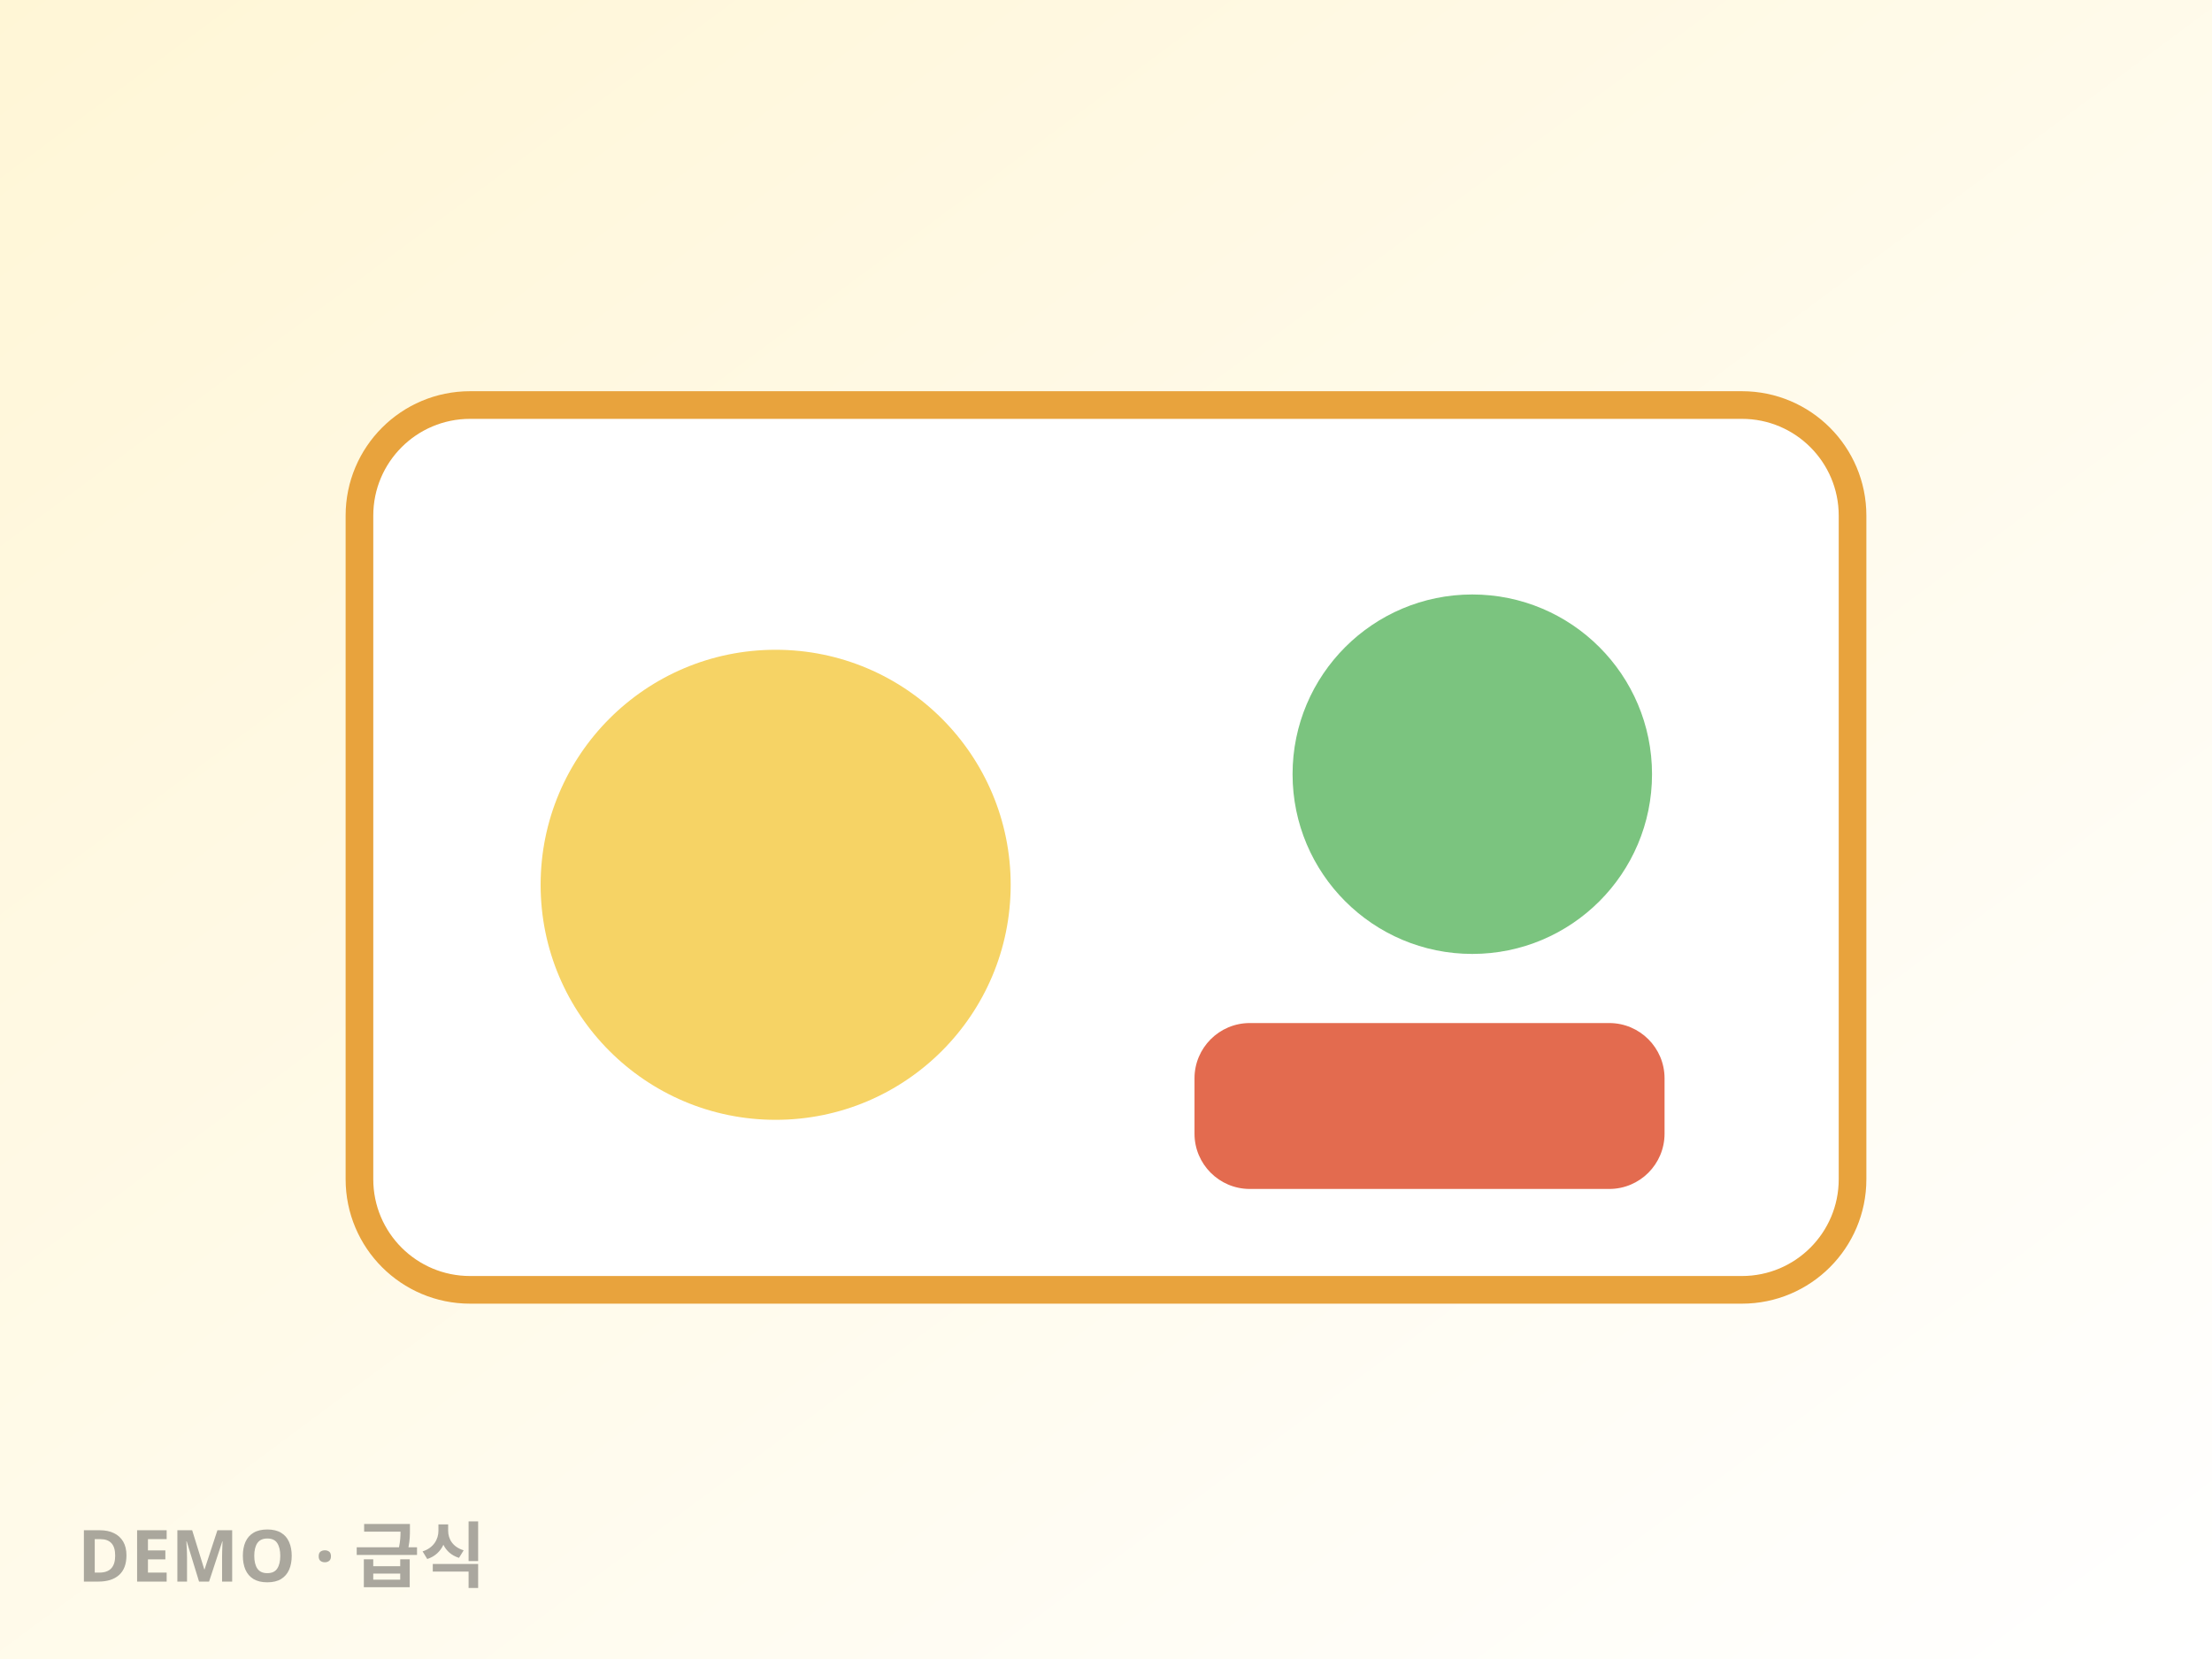
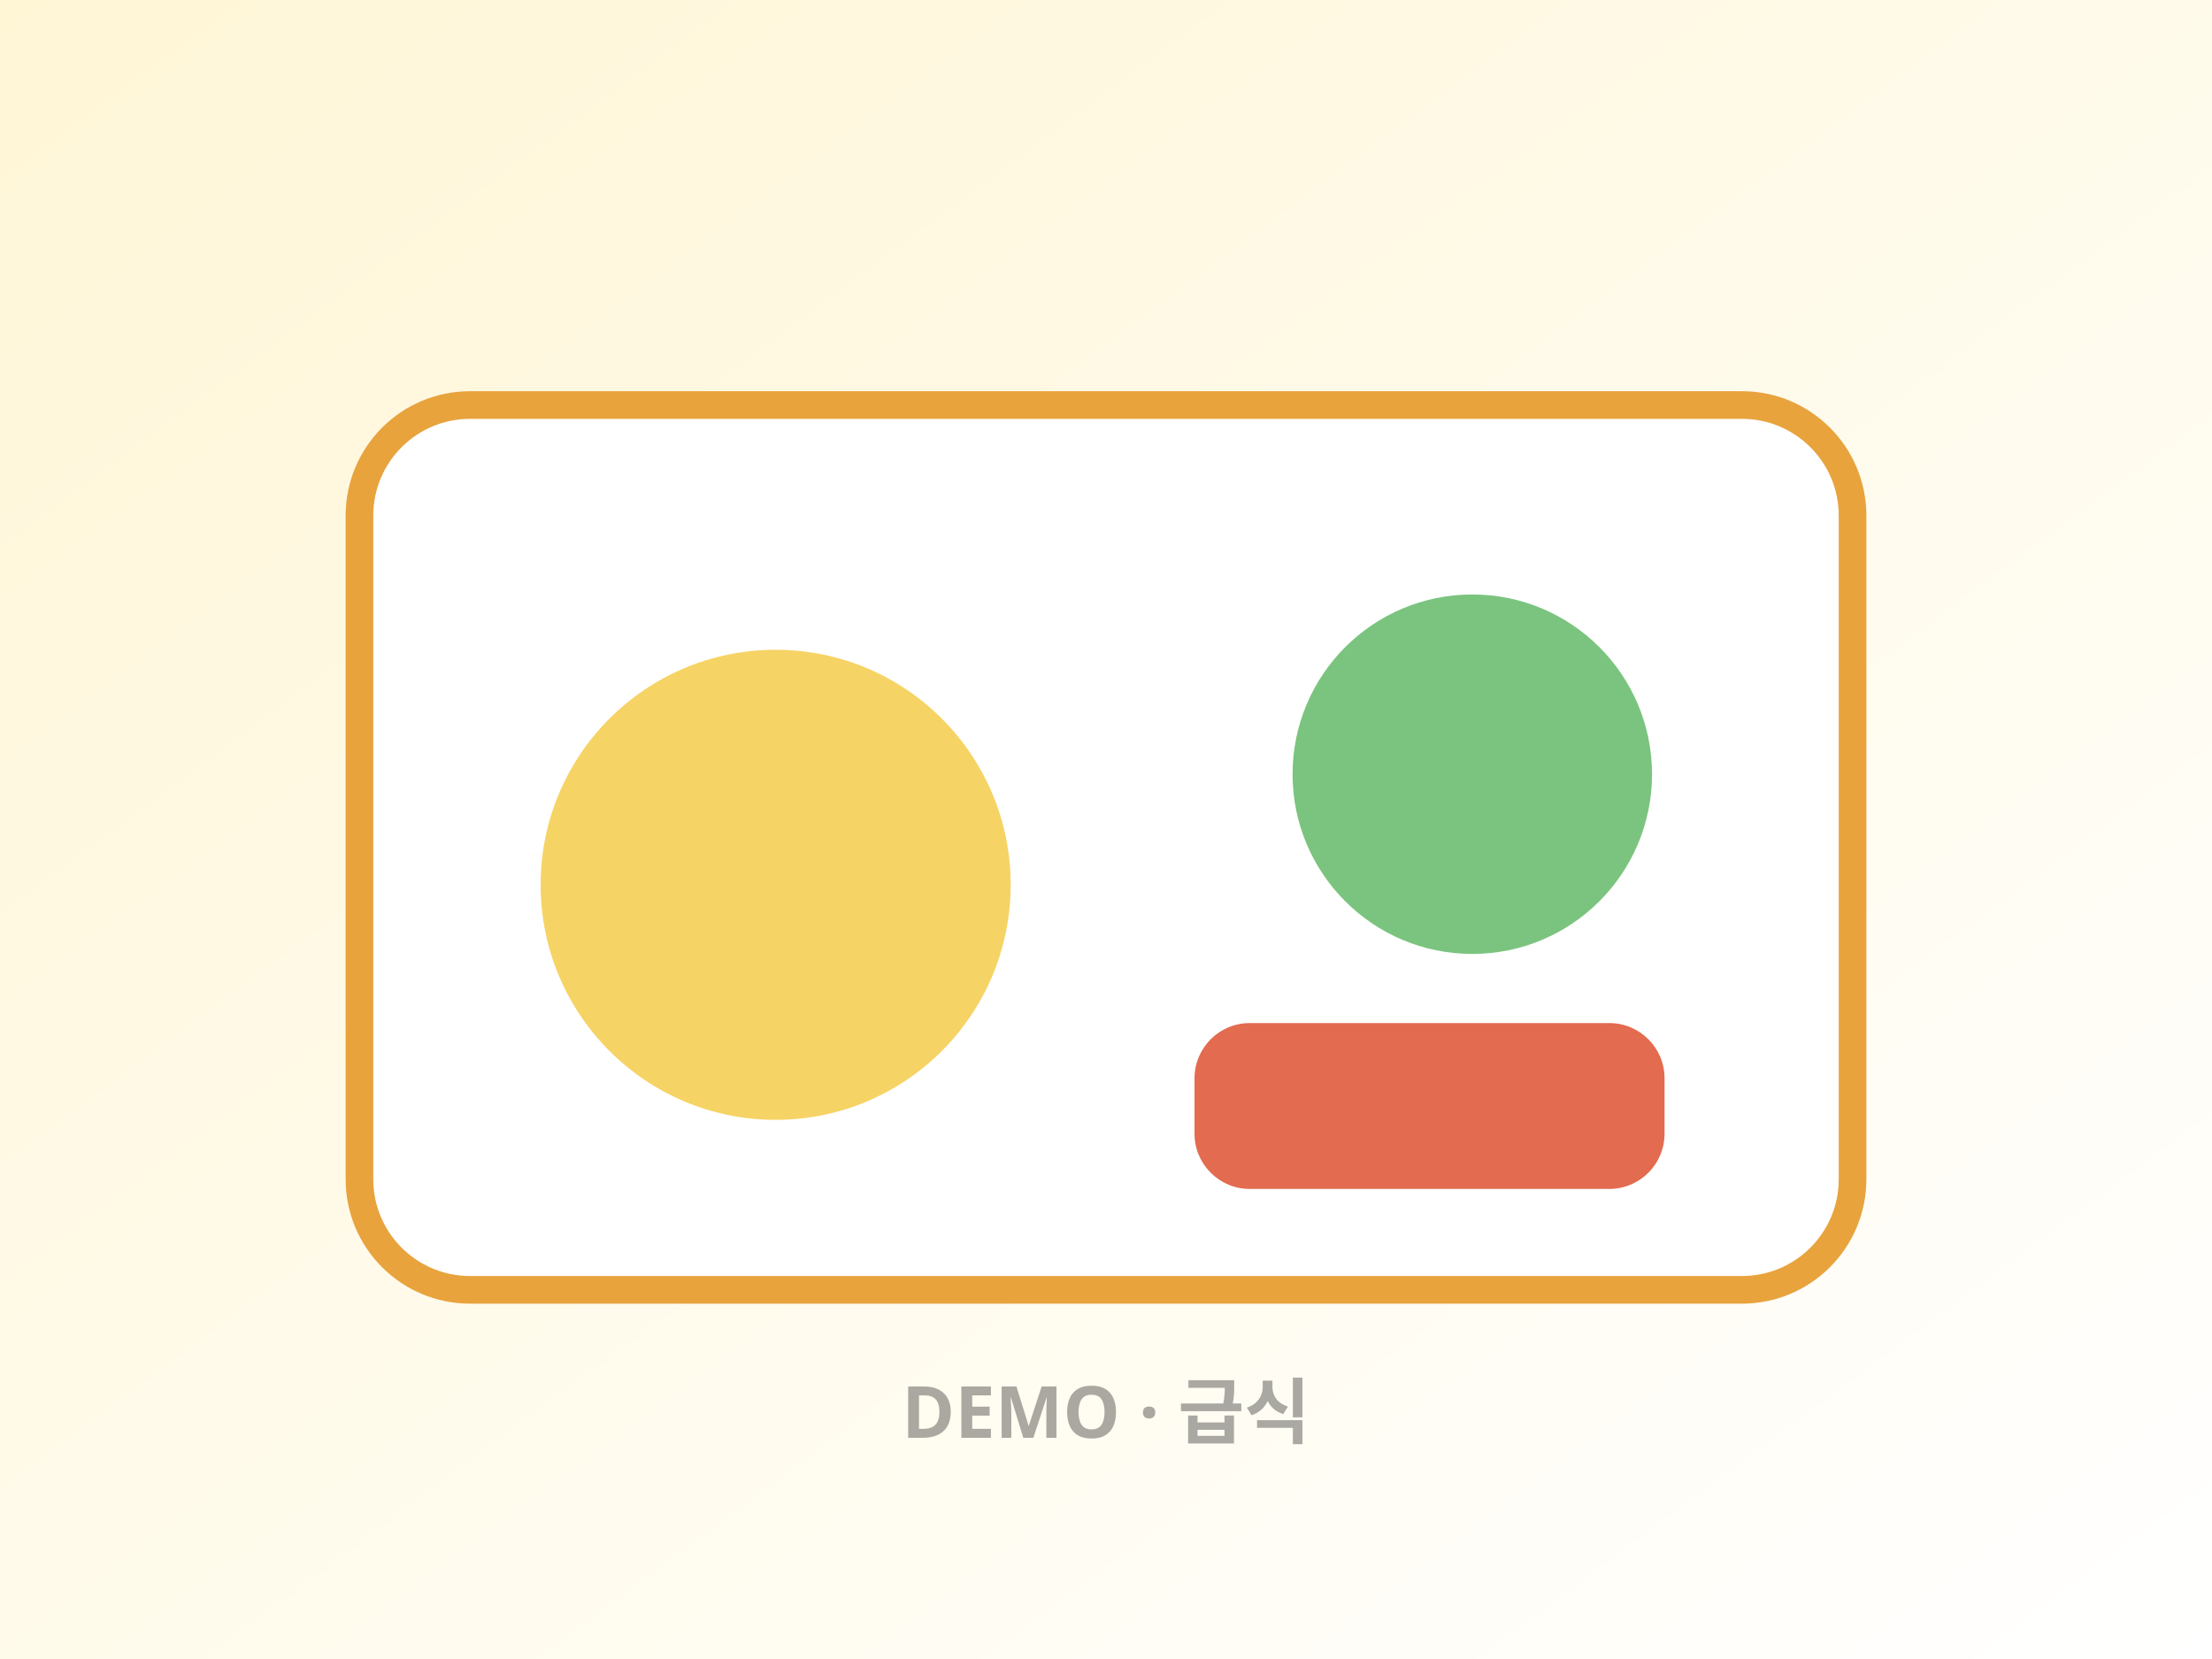
<svg xmlns="http://www.w3.org/2000/svg" width="800" height="600" viewBox="0 0 800 600">
  <defs>
    <linearGradient id="bg" x1="0" y1="0" x2="1" y2="1">
      <stop offset="0" stop-color="#FFF6D6" />
      <stop offset="1" stop-color="#ffffff" />
    </linearGradient>
  </defs>
  <rect width="800" height="600" fill="url(#bg)" />
  <g>
    <rect x="130" y="146.486" width="540" height="320" rx="40" fill="#fff" stroke="#E8A33D" stroke-width="10" />
    <circle cx="280.525" cy="320" r="85" fill="#F6D365" />
    <circle cx="532.475" cy="280" r="65" fill="#7BC47F" />
    <rect x="432.009" y="370" width="170" height="60" rx="20" fill="#E36B4F" />
  </g>
-   <text x="28" y="572" font-family="sans-serif" font-size="26" font-weight="700" fill="#00000055">DEMO · 급식</text>
+   <text x="400" y="520" text-anchor="middle" font-family="sans-serif" font-size="26" font-weight="700" fill="#00000055">DEMO · 급식</text>
</svg>
